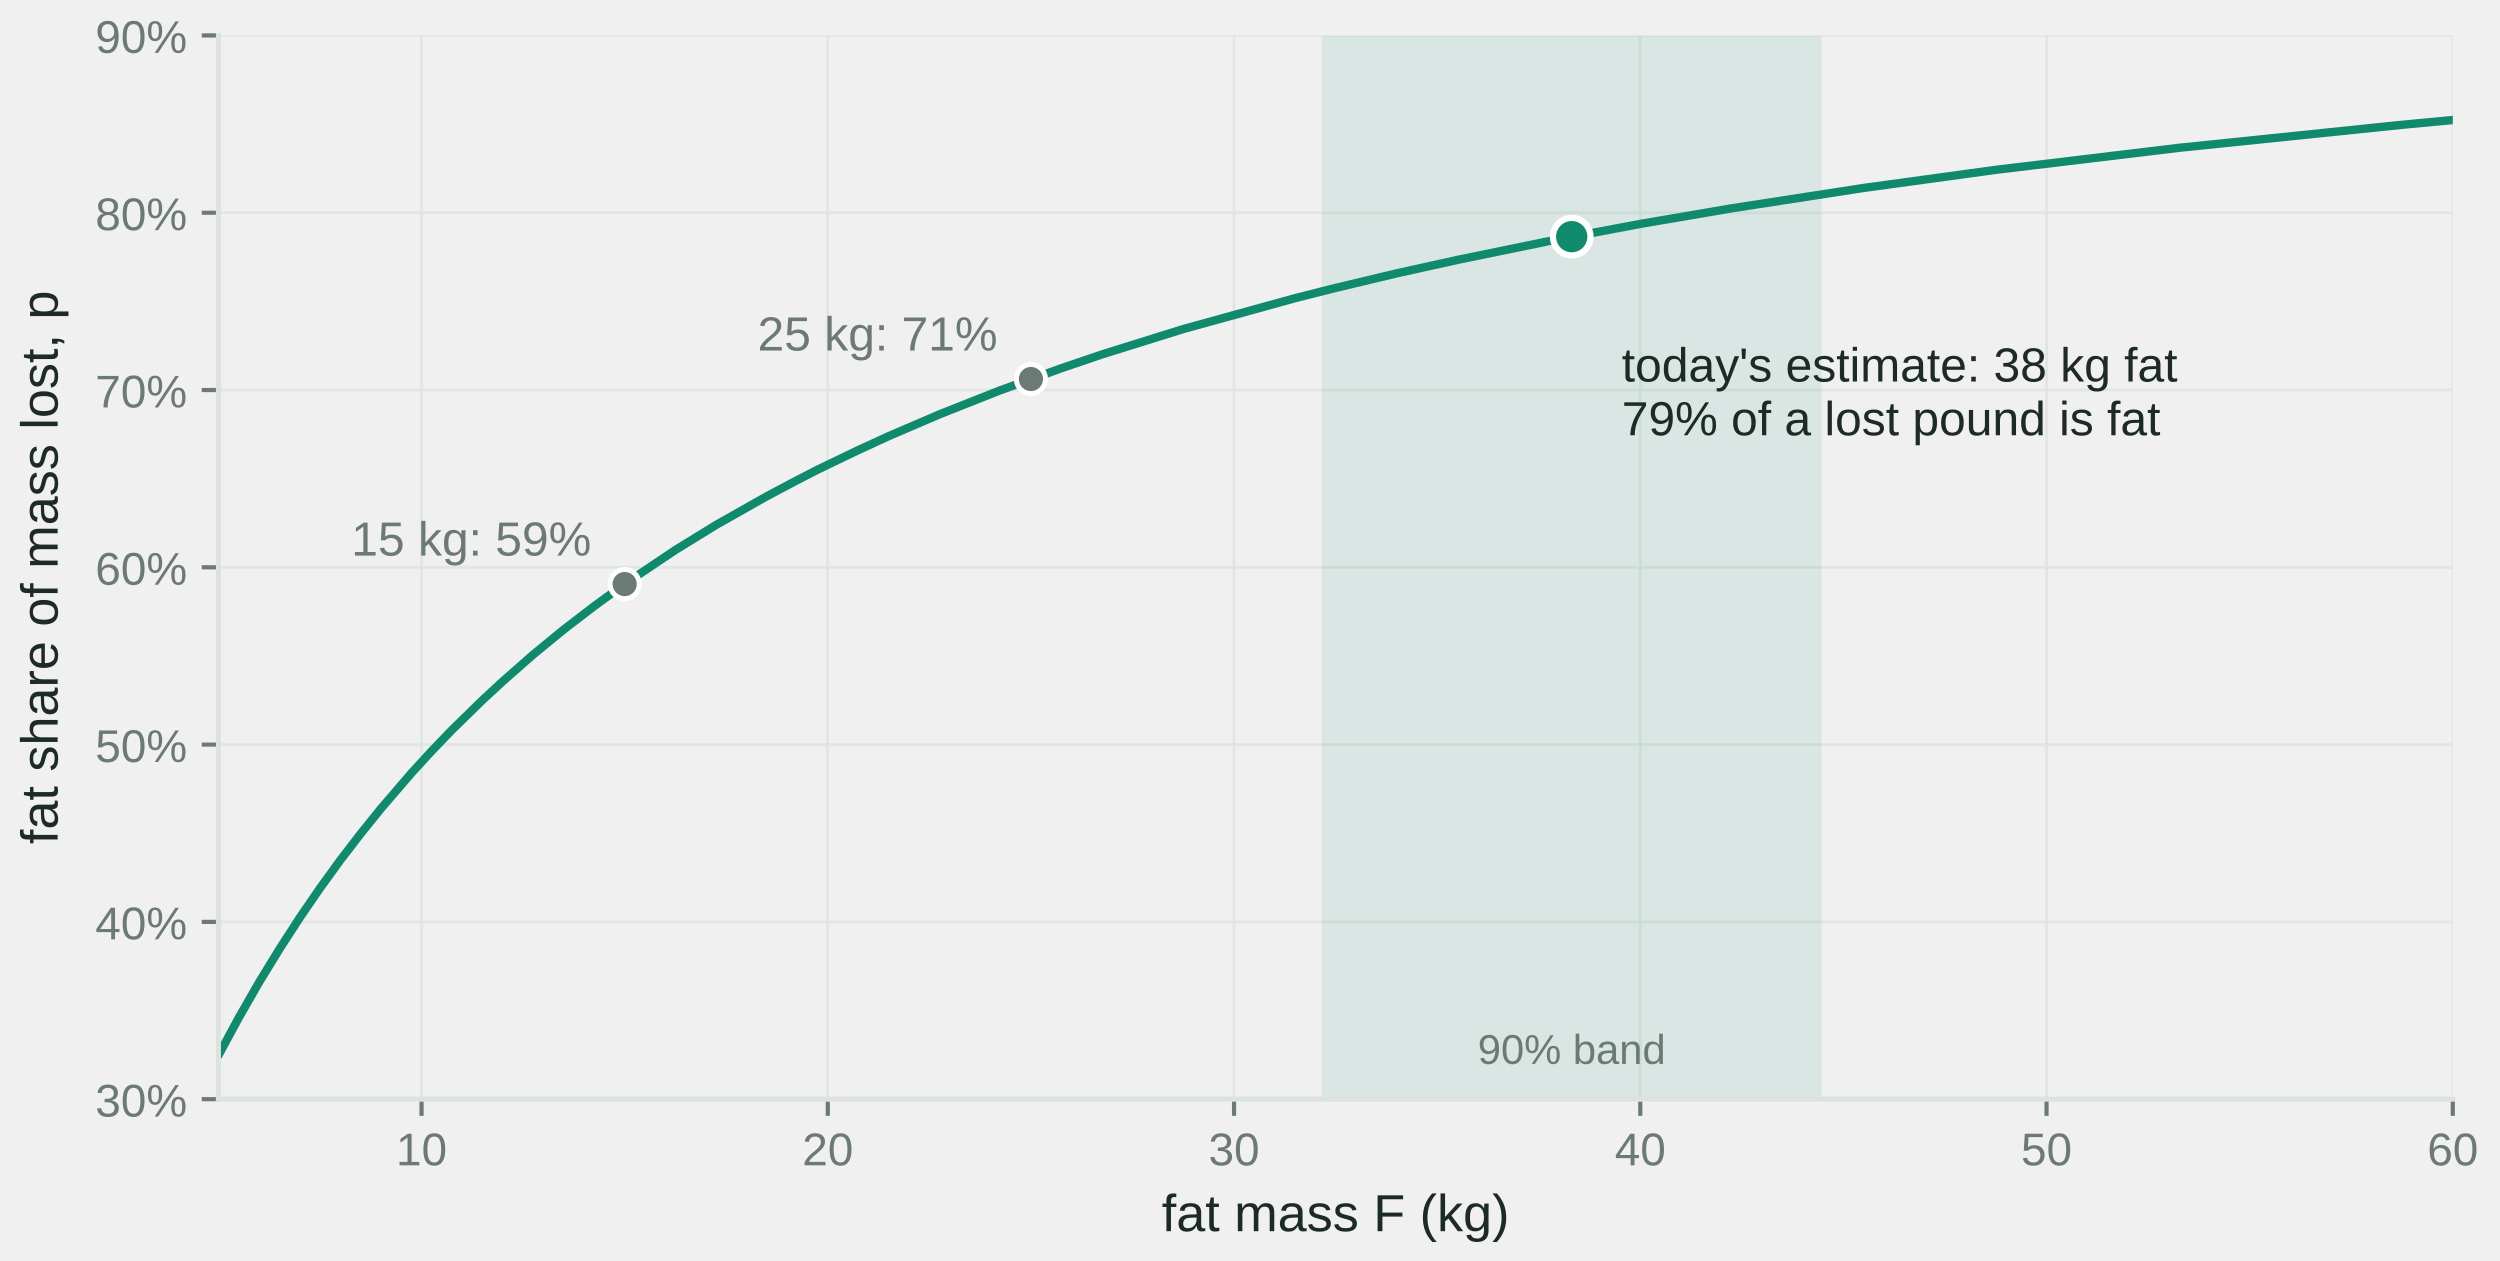
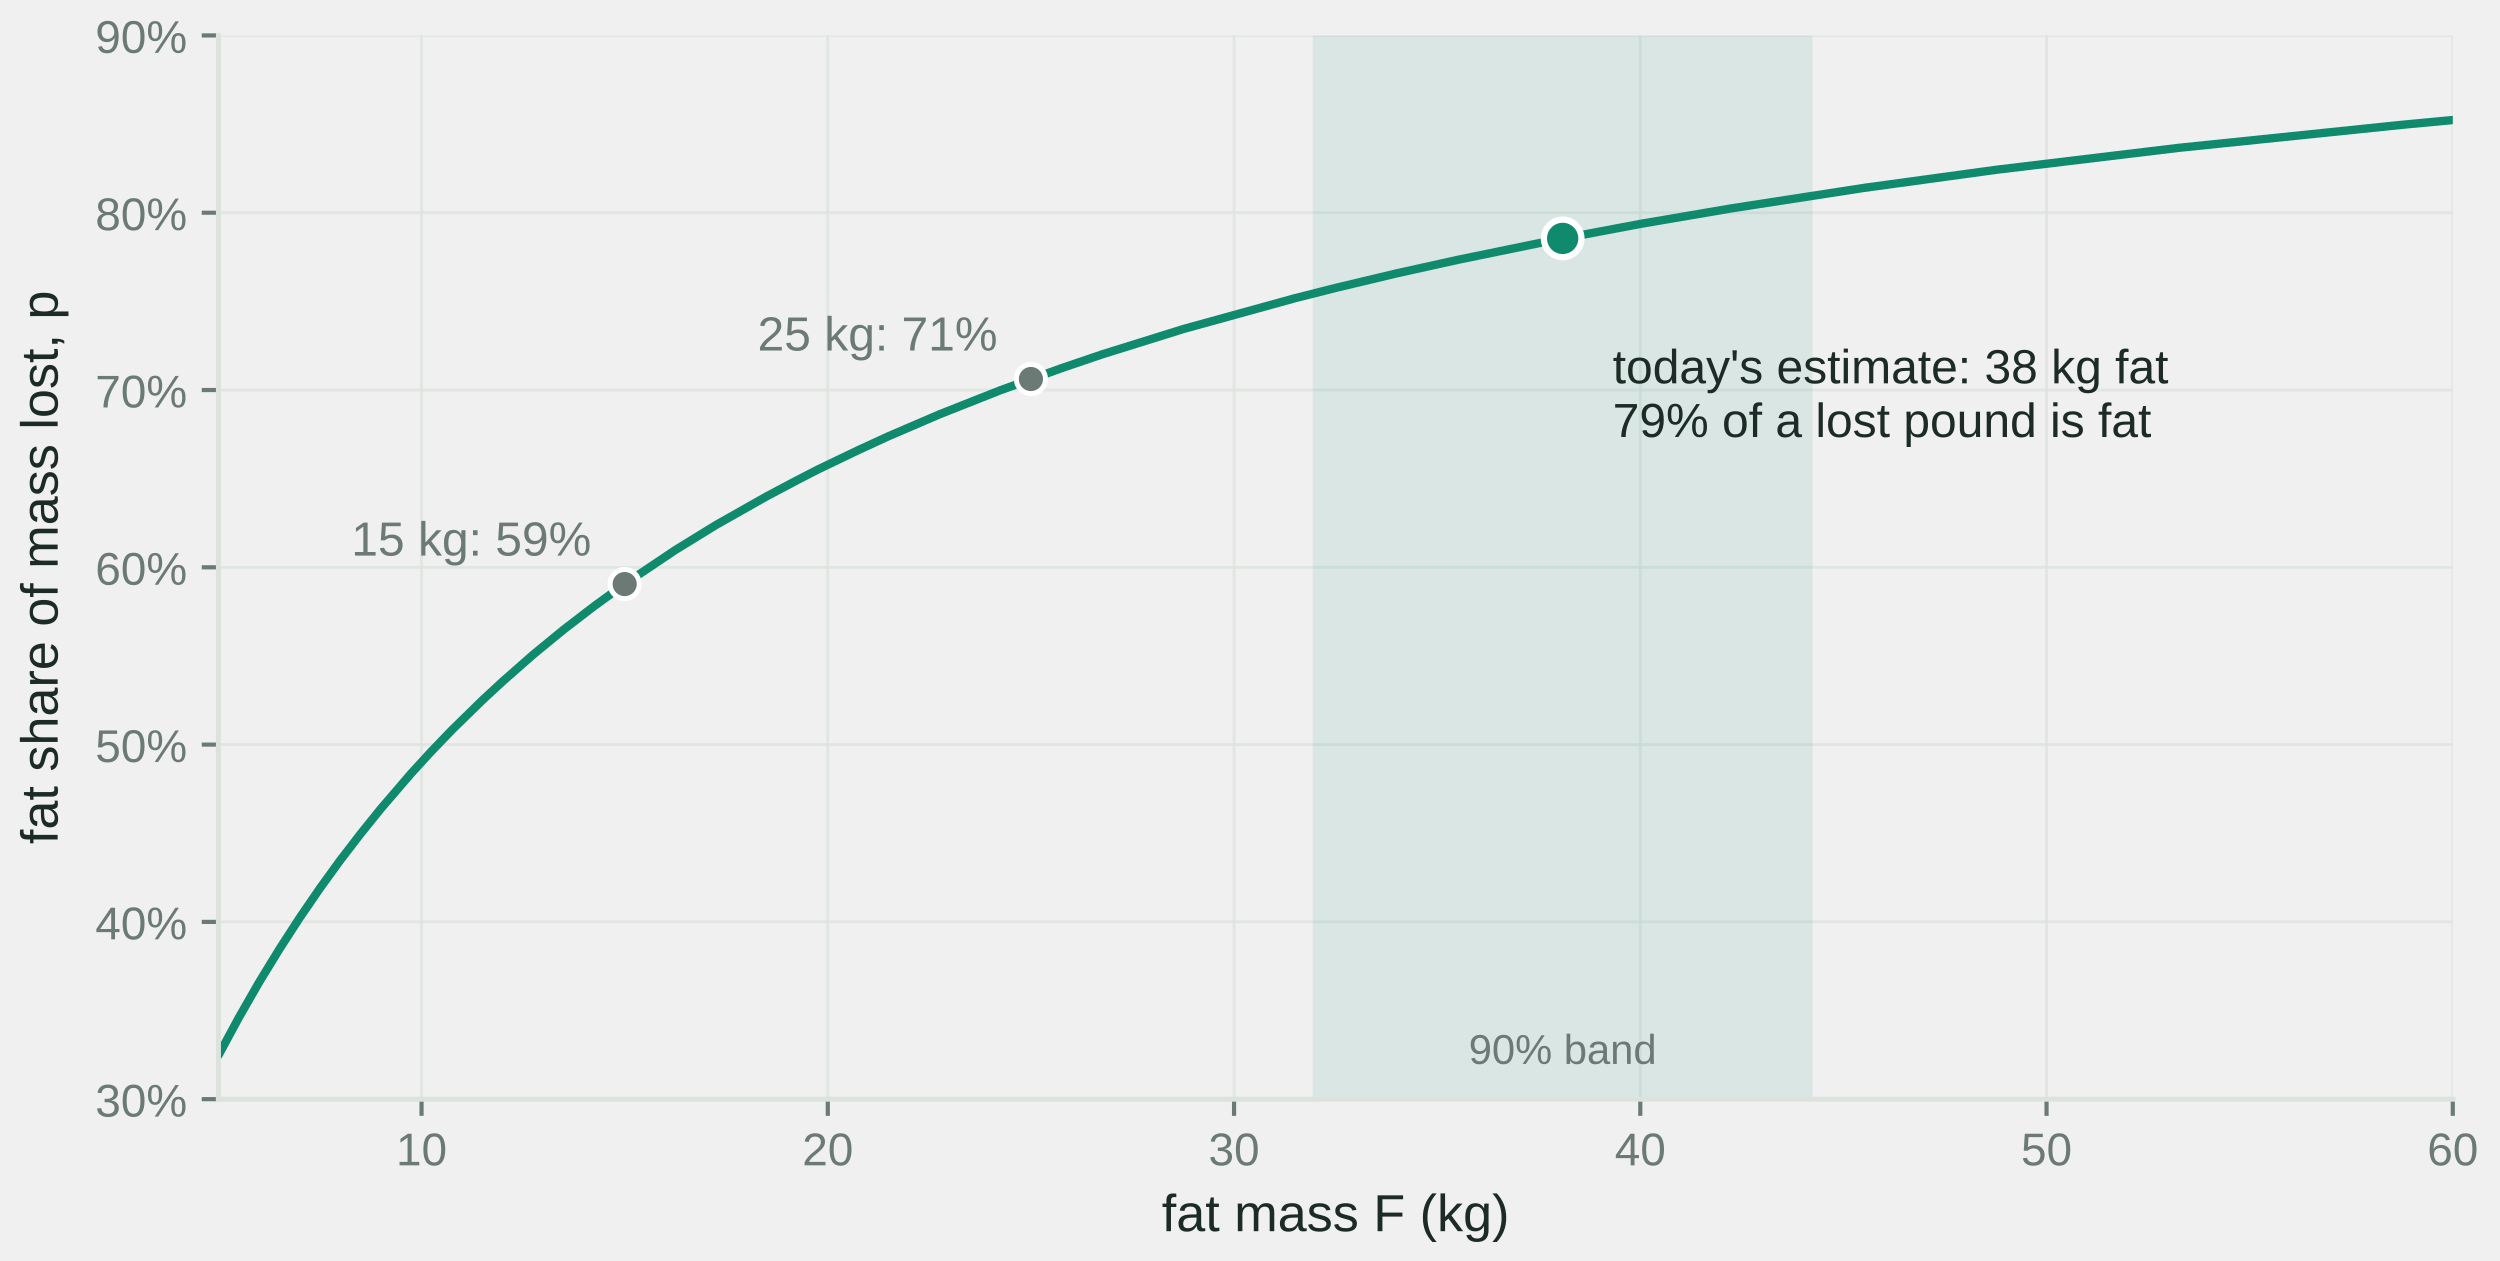
<svg xmlns="http://www.w3.org/2000/svg" xmlns:xlink="http://www.w3.org/1999/xlink" width="599.366pt" height="302.087pt" viewBox="0 0 599.366 302.087" version="1.1">
  <defs>
    <style type="text/css">*{stroke-linejoin: round; stroke-linecap: butt}</style>
  </defs>
  <g id="figure_1">
    <g id="patch_1">
      <path d="M -0 302.087  L 599.366 302.087  L 599.366 0  L -0 0  L -0 302.087  z " style="fill: none" />
    </g>
    <g id="axes_1">
      <g id="patch_2">
        <path d="M 52.367 263.523  L 588.047 263.523  L 588.047 8.499  L 52.367 8.499  L 52.367 263.523  z " style="fill: none" />
      </g>
      <g id="matplotlib.axis_1">
        <g id="xtick_1">
          <g id="line2d_1">
-             <path d="M 101.065 263.523  L 101.065 8.499  " clip-path="url(#pca284a1556)" style="fill: none; stroke: #dce3dd; stroke-opacity: 0.75; stroke-width: 0.7; stroke-linecap: round" />
+             <path d="M 101.065 263.523  L 101.065 8.499  " clip-path="url(#pfa2b3f30dd)" style="fill: none; stroke: #dce3dd; stroke-opacity: 0.75; stroke-width: 0.7; stroke-linecap: round" />
          </g>
          <g id="line2d_2">
            <defs>
-               <path id="m2aac9f0132" d="M 0 0  L 0 4  " style="stroke: #6b7a74" />
+               <path id="m8f699dca93" d="M 0 0  L 0 4  " style="stroke: #6b7a74" />
            </defs>
            <g>
-               <use xlink:href="#m2aac9f0132" x="101.065" y="263.523" style="fill: #6b7a74; stroke: #6b7a74" />
+               <use xlink:href="#m8f699dca93" x="101.065" y="263.523" style="fill: #6b7a74; stroke: #6b7a74" />
            </g>
          </g>
          <g id="text_1">
            <text style="font-size: 11px; font-family: 'Source Sans Pro', 'Source Sans 3', 'Helvetica Neue', 'Arial', 'DejaVu Sans', sans-serif; text-anchor: middle; fill: #6b7a74" x="101.065" y="279.381" transform="rotate(-0 101.0651 279.3814)">10</text>
          </g>
        </g>
        <g id="xtick_2">
          <g id="line2d_3">
-             <path d="M 198.461 263.523  L 198.461 8.499  " clip-path="url(#pca284a1556)" style="fill: none; stroke: #dce3dd; stroke-opacity: 0.75; stroke-width: 0.7; stroke-linecap: round" />
+             <path d="M 198.461 263.523  L 198.461 8.499  " clip-path="url(#pfa2b3f30dd)" style="fill: none; stroke: #dce3dd; stroke-opacity: 0.75; stroke-width: 0.7; stroke-linecap: round" />
          </g>
          <g id="line2d_4">
            <g>
-               <use xlink:href="#m2aac9f0132" x="198.461" y="263.523" style="fill: #6b7a74; stroke: #6b7a74" />
+               <use xlink:href="#m8f699dca93" x="198.461" y="263.523" style="fill: #6b7a74; stroke: #6b7a74" />
            </g>
          </g>
          <g id="text_2">
            <text style="font-size: 11px; font-family: 'Source Sans Pro', 'Source Sans 3', 'Helvetica Neue', 'Arial', 'DejaVu Sans', sans-serif; text-anchor: middle; fill: #6b7a74" x="198.461" y="279.381" transform="rotate(-0 198.4614 279.3814)">20</text>
          </g>
        </g>
        <g id="xtick_3">
          <g id="line2d_5">
-             <path d="M 295.858 263.523  L 295.858 8.499  " clip-path="url(#pca284a1556)" style="fill: none; stroke: #dce3dd; stroke-opacity: 0.75; stroke-width: 0.7; stroke-linecap: round" />
+             <path d="M 295.858 263.523  L 295.858 8.499  " clip-path="url(#pfa2b3f30dd)" style="fill: none; stroke: #dce3dd; stroke-opacity: 0.75; stroke-width: 0.7; stroke-linecap: round" />
          </g>
          <g id="line2d_6">
            <g>
-               <use xlink:href="#m2aac9f0132" x="295.858" y="263.523" style="fill: #6b7a74; stroke: #6b7a74" />
+               <use xlink:href="#m8f699dca93" x="295.858" y="263.523" style="fill: #6b7a74; stroke: #6b7a74" />
            </g>
          </g>
          <g id="text_3">
            <text style="font-size: 11px; font-family: 'Source Sans Pro', 'Source Sans 3', 'Helvetica Neue', 'Arial', 'DejaVu Sans', sans-serif; text-anchor: middle; fill: #6b7a74" x="295.858" y="279.381" transform="rotate(-0 295.8578 279.3814)">30</text>
          </g>
        </g>
        <g id="xtick_4">
          <g id="line2d_7">
-             <path d="M 393.254 263.523  L 393.254 8.499  " clip-path="url(#pca284a1556)" style="fill: none; stroke: #dce3dd; stroke-opacity: 0.75; stroke-width: 0.7; stroke-linecap: round" />
+             <path d="M 393.254 263.523  L 393.254 8.499  " clip-path="url(#pfa2b3f30dd)" style="fill: none; stroke: #dce3dd; stroke-opacity: 0.75; stroke-width: 0.7; stroke-linecap: round" />
          </g>
          <g id="line2d_8">
            <g>
-               <use xlink:href="#m2aac9f0132" x="393.254" y="263.523" style="fill: #6b7a74; stroke: #6b7a74" />
+               <use xlink:href="#m8f699dca93" x="393.254" y="263.523" style="fill: #6b7a74; stroke: #6b7a74" />
            </g>
          </g>
          <g id="text_4">
            <text style="font-size: 11px; font-family: 'Source Sans Pro', 'Source Sans 3', 'Helvetica Neue', 'Arial', 'DejaVu Sans', sans-serif; text-anchor: middle; fill: #6b7a74" x="393.254" y="279.381" transform="rotate(-0 393.2541 279.3814)">40</text>
          </g>
        </g>
        <g id="xtick_5">
          <g id="line2d_9">
-             <path d="M 490.651 263.523  L 490.651 8.499  " clip-path="url(#pca284a1556)" style="fill: none; stroke: #dce3dd; stroke-opacity: 0.75; stroke-width: 0.7; stroke-linecap: round" />
+             <path d="M 490.651 263.523  L 490.651 8.499  " clip-path="url(#pfa2b3f30dd)" style="fill: none; stroke: #dce3dd; stroke-opacity: 0.75; stroke-width: 0.7; stroke-linecap: round" />
          </g>
          <g id="line2d_10">
            <g>
-               <use xlink:href="#m2aac9f0132" x="490.651" y="263.523" style="fill: #6b7a74; stroke: #6b7a74" />
+               <use xlink:href="#m8f699dca93" x="490.651" y="263.523" style="fill: #6b7a74; stroke: #6b7a74" />
            </g>
          </g>
          <g id="text_5">
            <text style="font-size: 11px; font-family: 'Source Sans Pro', 'Source Sans 3', 'Helvetica Neue', 'Arial', 'DejaVu Sans', sans-serif; text-anchor: middle; fill: #6b7a74" x="490.651" y="279.381" transform="rotate(-0 490.6505 279.3814)">50</text>
          </g>
        </g>
        <g id="xtick_6">
          <g id="line2d_11">
-             <path d="M 588.047 263.523  L 588.047 8.499  " clip-path="url(#pca284a1556)" style="fill: none; stroke: #dce3dd; stroke-opacity: 0.75; stroke-width: 0.7; stroke-linecap: round" />
+             <path d="M 588.047 263.523  L 588.047 8.499  " clip-path="url(#pfa2b3f30dd)" style="fill: none; stroke: #dce3dd; stroke-opacity: 0.75; stroke-width: 0.7; stroke-linecap: round" />
          </g>
          <g id="line2d_12">
            <g>
-               <use xlink:href="#m2aac9f0132" x="588.047" y="263.523" style="fill: #6b7a74; stroke: #6b7a74" />
+               <use xlink:href="#m8f699dca93" x="588.047" y="263.523" style="fill: #6b7a74; stroke: #6b7a74" />
            </g>
          </g>
          <g id="text_6">
            <text style="font-size: 11px; font-family: 'Source Sans Pro', 'Source Sans 3', 'Helvetica Neue', 'Arial', 'DejaVu Sans', sans-serif; text-anchor: middle; fill: #6b7a74" x="588.047" y="279.381" transform="rotate(-0 588.0469 279.3814)">60</text>
          </g>
        </g>
        <g id="text_7">
          <text style="font-size: 12.5px; font-family: 'Source Sans Pro', 'Source Sans 3', 'Helvetica Neue', 'Arial', 'DejaVu Sans', sans-serif; text-anchor: middle; fill: #1c2b26" x="320.207" y="295.167" transform="rotate(-0 320.2069 295.1671)">fat mass F (kg)</text>
        </g>
      </g>
      <g id="matplotlib.axis_2">
        <g id="ytick_1">
          <g id="line2d_13">
-             <path d="M 52.367 263.523  L 588.047 263.523  " clip-path="url(#pca284a1556)" style="fill: none; stroke: #dce3dd; stroke-opacity: 0.75; stroke-width: 0.7; stroke-linecap: round" />
+             <path d="M 52.367 263.523  L 588.047 263.523  " clip-path="url(#pfa2b3f30dd)" style="fill: none; stroke: #dce3dd; stroke-opacity: 0.75; stroke-width: 0.7; stroke-linecap: round" />
          </g>
          <g id="line2d_14">
            <defs>
-               <path id="ma62e06e0d5" d="M 0 0  L -4 0  " style="stroke: #6b7a74" />
+               <path id="mc436509064" d="M 0 0  L -4 0  " style="stroke: #6b7a74" />
            </defs>
            <g>
-               <use xlink:href="#ma62e06e0d5" x="52.367" y="263.523" style="fill: #6b7a74; stroke: #6b7a74" />
+               <use xlink:href="#mc436509064" x="52.367" y="263.523" style="fill: #6b7a74; stroke: #6b7a74" />
            </g>
          </g>
          <g id="text_8">
            <text style="font-size: 11px; font-family: 'Source Sans Pro', 'Source Sans 3', 'Helvetica Neue', 'Arial', 'DejaVu Sans', sans-serif; text-anchor: end; fill: #6b7a74" x="44.867" y="267.702" transform="rotate(-0 44.86688 267.7023)">30%</text>
          </g>
        </g>
        <g id="ytick_2">
          <g id="line2d_15">
-             <path d="M 52.367 221.019  L 588.047 221.019  " clip-path="url(#pca284a1556)" style="fill: none; stroke: #dce3dd; stroke-opacity: 0.75; stroke-width: 0.7; stroke-linecap: round" />
+             <path d="M 52.367 221.019  L 588.047 221.019  " clip-path="url(#pfa2b3f30dd)" style="fill: none; stroke: #dce3dd; stroke-opacity: 0.75; stroke-width: 0.7; stroke-linecap: round" />
          </g>
          <g id="line2d_16">
            <g>
-               <use xlink:href="#ma62e06e0d5" x="52.367" y="221.019" style="fill: #6b7a74; stroke: #6b7a74" />
+               <use xlink:href="#mc436509064" x="52.367" y="221.019" style="fill: #6b7a74; stroke: #6b7a74" />
            </g>
          </g>
          <g id="text_9">
            <text style="font-size: 11px; font-family: 'Source Sans Pro', 'Source Sans 3', 'Helvetica Neue', 'Arial', 'DejaVu Sans', sans-serif; text-anchor: end; fill: #6b7a74" x="44.867" y="225.198" transform="rotate(-0 44.86688 225.1983)">40%</text>
          </g>
        </g>
        <g id="ytick_3">
          <g id="line2d_17">
-             <path d="M 52.367 178.515  L 588.047 178.515  " clip-path="url(#pca284a1556)" style="fill: none; stroke: #dce3dd; stroke-opacity: 0.75; stroke-width: 0.7; stroke-linecap: round" />
+             <path d="M 52.367 178.515  L 588.047 178.515  " clip-path="url(#pfa2b3f30dd)" style="fill: none; stroke: #dce3dd; stroke-opacity: 0.75; stroke-width: 0.7; stroke-linecap: round" />
          </g>
          <g id="line2d_18">
            <g>
-               <use xlink:href="#ma62e06e0d5" x="52.367" y="178.515" style="fill: #6b7a74; stroke: #6b7a74" />
+               <use xlink:href="#mc436509064" x="52.367" y="178.515" style="fill: #6b7a74; stroke: #6b7a74" />
            </g>
          </g>
          <g id="text_10">
            <text style="font-size: 11px; font-family: 'Source Sans Pro', 'Source Sans 3', 'Helvetica Neue', 'Arial', 'DejaVu Sans', sans-serif; text-anchor: end; fill: #6b7a74" x="44.867" y="182.694" transform="rotate(-0 44.86688 182.6943)">50%</text>
          </g>
        </g>
        <g id="ytick_4">
          <g id="line2d_19">
-             <path d="M 52.367 136.011  L 588.047 136.011  " clip-path="url(#pca284a1556)" style="fill: none; stroke: #dce3dd; stroke-opacity: 0.75; stroke-width: 0.7; stroke-linecap: round" />
+             <path d="M 52.367 136.011  L 588.047 136.011  " clip-path="url(#pfa2b3f30dd)" style="fill: none; stroke: #dce3dd; stroke-opacity: 0.75; stroke-width: 0.7; stroke-linecap: round" />
          </g>
          <g id="line2d_20">
            <g>
-               <use xlink:href="#ma62e06e0d5" x="52.367" y="136.011" style="fill: #6b7a74; stroke: #6b7a74" />
+               <use xlink:href="#mc436509064" x="52.367" y="136.011" style="fill: #6b7a74; stroke: #6b7a74" />
            </g>
          </g>
          <g id="text_11">
            <text style="font-size: 11px; font-family: 'Source Sans Pro', 'Source Sans 3', 'Helvetica Neue', 'Arial', 'DejaVu Sans', sans-serif; text-anchor: end; fill: #6b7a74" x="44.867" y="140.19" transform="rotate(-0 44.86688 140.1903)">60%</text>
          </g>
        </g>
        <g id="ytick_5">
          <g id="line2d_21">
-             <path d="M 52.367 93.507  L 588.047 93.507  " clip-path="url(#pca284a1556)" style="fill: none; stroke: #dce3dd; stroke-opacity: 0.75; stroke-width: 0.7; stroke-linecap: round" />
+             <path d="M 52.367 93.507  L 588.047 93.507  " clip-path="url(#pfa2b3f30dd)" style="fill: none; stroke: #dce3dd; stroke-opacity: 0.75; stroke-width: 0.7; stroke-linecap: round" />
          </g>
          <g id="line2d_22">
            <g>
-               <use xlink:href="#ma62e06e0d5" x="52.367" y="93.507" style="fill: #6b7a74; stroke: #6b7a74" />
+               <use xlink:href="#mc436509064" x="52.367" y="93.507" style="fill: #6b7a74; stroke: #6b7a74" />
            </g>
          </g>
          <g id="text_12">
            <text style="font-size: 11px; font-family: 'Source Sans Pro', 'Source Sans 3', 'Helvetica Neue', 'Arial', 'DejaVu Sans', sans-serif; text-anchor: end; fill: #6b7a74" x="44.867" y="97.686" transform="rotate(-0 44.86688 97.68628)">70%</text>
          </g>
        </g>
        <g id="ytick_6">
          <g id="line2d_23">
-             <path d="M 52.367 51.003  L 588.047 51.003  " clip-path="url(#pca284a1556)" style="fill: none; stroke: #dce3dd; stroke-opacity: 0.75; stroke-width: 0.7; stroke-linecap: round" />
+             <path d="M 52.367 51.003  L 588.047 51.003  " clip-path="url(#pfa2b3f30dd)" style="fill: none; stroke: #dce3dd; stroke-opacity: 0.75; stroke-width: 0.7; stroke-linecap: round" />
          </g>
          <g id="line2d_24">
            <g>
-               <use xlink:href="#ma62e06e0d5" x="52.367" y="51.003" style="fill: #6b7a74; stroke: #6b7a74" />
+               <use xlink:href="#mc436509064" x="52.367" y="51.003" style="fill: #6b7a74; stroke: #6b7a74" />
            </g>
          </g>
          <g id="text_13">
            <text style="font-size: 11px; font-family: 'Source Sans Pro', 'Source Sans 3', 'Helvetica Neue', 'Arial', 'DejaVu Sans', sans-serif; text-anchor: end; fill: #6b7a74" x="44.867" y="55.182" transform="rotate(-0 44.86688 55.18228)">80%</text>
          </g>
        </g>
        <g id="ytick_7">
          <g id="line2d_25">
-             <path d="M 52.367 8.499  L 588.047 8.499  " clip-path="url(#pca284a1556)" style="fill: none; stroke: #dce3dd; stroke-opacity: 0.75; stroke-width: 0.7; stroke-linecap: round" />
+             <path d="M 52.367 8.499  L 588.047 8.499  " clip-path="url(#pfa2b3f30dd)" style="fill: none; stroke: #dce3dd; stroke-opacity: 0.75; stroke-width: 0.7; stroke-linecap: round" />
          </g>
          <g id="line2d_26">
            <g>
-               <use xlink:href="#ma62e06e0d5" x="52.367" y="8.499" style="fill: #6b7a74; stroke: #6b7a74" />
+               <use xlink:href="#mc436509064" x="52.367" y="8.499" style="fill: #6b7a74; stroke: #6b7a74" />
            </g>
          </g>
          <g id="text_14">
            <text style="font-size: 11px; font-family: 'Source Sans Pro', 'Source Sans 3', 'Helvetica Neue', 'Arial', 'DejaVu Sans', sans-serif; text-anchor: end; fill: #6b7a74" x="44.867" y="12.678" transform="rotate(-0 44.86688 12.67828)">90%</text>
          </g>
        </g>
        <g id="text_15">
          <text style="font-size: 12.5px; font-family: 'Source Sans Pro', 'Source Sans 3', 'Helvetica Neue', 'Arial', 'DejaVu Sans', sans-serif; text-anchor: middle; fill: #1c2b26" x="13.818" y="136.011" transform="rotate(-90 13.81805 136.0111)">fat share of mass lost, p</text>
        </g>
      </g>
      <g id="patch_3">
-         <path d="M 316.892 263.523  L 436.735 263.523  L 436.735 8.499  L 316.892 8.499  z " clip-path="url(#pca284a1556)" style="fill: #0f8a6c; opacity: 0.1" />
+         <path d="M 314.721 263.523  L 434.563 263.523  L 434.563 8.499  L 314.721 8.499  z " clip-path="url(#pfa2b3f30dd)" style="fill: #0f8a6c; opacity: 0.1" />
      </g>
      <g id="line2d_27">
-         <path d="M 52.367 253.025  L 57.237 244.014  L 62.107 235.513  L 66.976 227.565  L 71.846 220.042  L 76.716 212.943  L 81.586 206.228  L 86.456 199.895  L 91.325 193.859  L 98.63 185.358  L 103.5 180.045  L 108.37 174.987  L 115.675 167.847  L 120.544 163.341  L 127.849 156.923  L 135.154 150.93  L 142.459 145.32  L 149.763 140.007  L 161.938 131.846  L 171.677 125.853  L 183.852 118.967  L 191.157 115.099  L 196.027 112.591  L 205.766 107.916  L 213.071 104.558  L 225.245 99.33  L 239.855 93.55  L 254.464 88.279  L 264.204 84.964  L 283.683 78.886  L 310.467 71.49  L 320.207 69.025  L 334.816 65.54  L 349.426 62.309  L 371.34 57.804  L 393.254 53.681  L 415.168 49.941  L 446.822 45.053  L 478.476 40.717  L 522.304 35.447  L 575.872 29.921  L 588.047 28.774  L 588.047 28.774  " clip-path="url(#pca284a1556)" style="fill: none; stroke: #0f8a6c; stroke-width: 2; stroke-linecap: round" />
+         <path d="M 52.367 253.025  L 57.237 244.014  L 62.107 235.513  L 66.976 227.565  L 71.846 220.042  L 76.716 212.943  L 81.586 206.228  L 86.456 199.895  L 91.325 193.859  L 98.63 185.358  L 103.5 180.045  L 108.37 174.987  L 115.675 167.847  L 120.544 163.341  L 127.849 156.923  L 135.154 150.93  L 142.459 145.32  L 149.763 140.007  L 161.938 131.846  L 171.677 125.853  L 183.852 118.967  L 191.157 115.099  L 196.027 112.591  L 205.766 107.916  L 213.071 104.558  L 225.245 99.33  L 239.855 93.55  L 254.464 88.279  L 264.204 84.964  L 283.683 78.886  L 310.467 71.49  L 320.207 69.025  L 334.816 65.54  L 349.426 62.309  L 371.34 57.804  L 393.254 53.681  L 415.168 49.941  L 446.822 45.053  L 478.476 40.717  L 522.304 35.447  L 575.872 29.921  L 588.047 28.774  L 588.047 28.774  " clip-path="url(#pfa2b3f30dd)" style="fill: none; stroke: #0f8a6c; stroke-width: 2; stroke-linecap: round" />
      </g>
      <g id="patch_4">
        <path d="M 52.367 263.523  L 52.367 8.499  " style="fill: none; stroke: #dce3dd; stroke-width: 1.2; stroke-linejoin: miter; stroke-linecap: square" />
      </g>
      <g id="patch_5">
        <path d="M 52.367 263.523  L 588.047 263.523  " style="fill: none; stroke: #dce3dd; stroke-width: 1.2; stroke-linejoin: miter; stroke-linecap: square" />
      </g>
      <g id="text_16">
-         <text style="font-size: 11.5px; font-family: 'Source Sans Pro', 'Source Sans 3', 'Helvetica Neue', 'Arial', 'DejaVu Sans', sans-serif; fill: #1c2b26" transform="translate(388.8136 91.47928)">today's estimate: 38 kg fat</text>
-         <text style="font-size: 11.5px; font-family: 'Source Sans Pro', 'Source Sans 3', 'Helvetica Neue', 'Arial', 'DejaVu Sans', sans-serif; fill: #1c2b26" transform="translate(388.8136 104.3568)">79% of a lost pound is fat</text>
+         <text style="font-size: 11.5px; font-family: 'Source Sans Pro', 'Source Sans 3', 'Helvetica Neue', 'Arial', 'DejaVu Sans', sans-serif; fill: #1c2b26" transform="translate(386.6417 91.89662)">today's estimate: 38 kg fat</text>
+         <text style="font-size: 11.5px; font-family: 'Source Sans Pro', 'Source Sans 3', 'Helvetica Neue', 'Arial', 'DejaVu Sans', sans-serif; fill: #1c2b26" transform="translate(386.6417 104.7741)">79% of a lost pound is fat</text>
      </g>
      <g id="text_17">
        <text style="font-size: 11.5px; font-family: 'Source Sans Pro', 'Source Sans 3', 'Helvetica Neue', 'Arial', 'DejaVu Sans', sans-serif; text-anchor: end; fill: #6b7a74" x="141.763" y="133.201" transform="rotate(-0 141.7632 133.2005)">15 kg: 59%</text>
      </g>
      <g id="text_18">
        <text style="font-size: 11.5px; font-family: 'Source Sans Pro', 'Source Sans 3', 'Helvetica Neue', 'Arial', 'DejaVu Sans', sans-serif; text-anchor: end; fill: #6b7a74" x="239.16" y="84.039" transform="rotate(-0 239.1596 84.03893)">25 kg: 71%</text>
      </g>
      <g id="text_19">
-         <text style="font-size: 10px; font-family: 'Source Sans Pro', 'Source Sans 3', 'Helvetica Neue', 'Arial', 'DejaVu Sans', sans-serif; text-anchor: middle; fill: #6b7a74" x="376.814" y="255.068" transform="rotate(-0 376.8136 255.0679)">90% band</text>
+         <text style="font-size: 10px; font-family: 'Source Sans Pro', 'Source Sans 3', 'Helvetica Neue', 'Arial', 'DejaVu Sans', sans-serif; text-anchor: middle; fill: #6b7a74" x="374.642" y="255.068" transform="rotate(-0 374.6417 255.0679)">90% band</text>
      </g>
      <g id="line2d_28">
        <defs>
-           <path id="mbd269e556a" d="M 0 4.5  C 1.193 4.5 2.338 4.026 3.182 3.182  C 4.026 2.338 4.5 1.193 4.5 0  C 4.5 -1.193 4.026 -2.338 3.182 -3.182  C 2.338 -4.026 1.193 -4.5 0 -4.5  C -1.193 -4.5 -2.338 -4.026 -3.182 -3.182  C -4.026 -2.338 -4.5 -1.193 -4.5 0  C -4.5 1.193 -4.026 2.338 -3.182 3.182  C -2.338 4.026 -1.193 4.5 0 4.5  z " style="stroke: #ffffff; stroke-width: 1.5" />
+           <path id="m9eed40157e" d="M 0 4.5  C 1.193 4.5 2.338 4.026 3.182 3.182  C 4.026 2.338 4.5 1.193 4.5 0  C 4.5 -1.193 4.026 -2.338 3.182 -3.182  C 2.338 -4.026 1.193 -4.5 0 -4.5  C -1.193 -4.5 -2.338 -4.026 -3.182 -3.182  C -4.026 -2.338 -4.5 -1.193 -4.5 0  C -4.5 1.193 -4.026 2.338 -3.182 3.182  C -2.338 4.026 -1.193 4.5 0 4.5  z " style="stroke: #ffffff; stroke-width: 1.5" />
        </defs>
-         <g clip-path="url(#pca284a1556)">
-           <use xlink:href="#mbd269e556a" x="376.814" y="56.741" style="fill: #0f8a6c; stroke: #ffffff; stroke-width: 1.5" />
+         <g clip-path="url(#pfa2b3f30dd)">
+           <use xlink:href="#m9eed40157e" x="374.642" y="57.158" style="fill: #0f8a6c; stroke: #ffffff; stroke-width: 1.5" />
        </g>
      </g>
      <g id="line2d_29">
        <defs>
-           <path id="m7505dddaa0" d="M 0 3.5  C 0.928 3.5 1.819 3.131 2.475 2.475  C 3.131 1.819 3.5 0.928 3.5 0  C 3.5 -0.928 3.131 -1.819 2.475 -2.475  C 1.819 -3.131 0.928 -3.5 0 -3.5  C -0.928 -3.5 -1.819 -3.131 -2.475 -2.475  C -3.131 -1.819 -3.5 -0.928 -3.5 0  C -3.5 0.928 -3.131 1.819 -2.475 2.475  C -1.819 3.131 -0.928 3.5 0 3.5  z " style="stroke: #ffffff; stroke-width: 1.2" />
+           <path id="m2a322e4083" d="M 0 3.5  C 0.928 3.5 1.819 3.131 2.475 2.475  C 3.131 1.819 3.5 0.928 3.5 0  C 3.5 -0.928 3.131 -1.819 2.475 -2.475  C 1.819 -3.131 0.928 -3.5 0 -3.5  C -0.928 -3.5 -1.819 -3.131 -2.475 -2.475  C -3.131 -1.819 -3.5 -0.928 -3.5 0  C -3.5 0.928 -3.131 1.819 -2.475 2.475  C -1.819 3.131 -0.928 3.5 0 3.5  z " style="stroke: #ffffff; stroke-width: 1.2" />
        </defs>
-         <g clip-path="url(#pca284a1556)">
-           <use xlink:href="#m7505dddaa0" x="149.763" y="140.027" style="fill: #6b7a74; stroke: #ffffff; stroke-width: 1.2" />
+         <g clip-path="url(#pfa2b3f30dd)">
+           <use xlink:href="#m2a322e4083" x="149.763" y="140.027" style="fill: #6b7a74; stroke: #ffffff; stroke-width: 1.2" />
        </g>
      </g>
      <g id="line2d_30">
-         <g clip-path="url(#pca284a1556)">
-           <use xlink:href="#m7505dddaa0" x="247.16" y="90.866" style="fill: #6b7a74; stroke: #ffffff; stroke-width: 1.2" />
+         <g clip-path="url(#pfa2b3f30dd)">
+           <use xlink:href="#m2a322e4083" x="247.16" y="90.866" style="fill: #6b7a74; stroke: #ffffff; stroke-width: 1.2" />
        </g>
      </g>
    </g>
  </g>
  <defs>
-     <clipPath id="pca284a1556">
+     <clipPath id="pfa2b3f30dd">
      <rect x="52.367" y="8.499" width="535.68" height="255.024" />
    </clipPath>
  </defs>
</svg>
